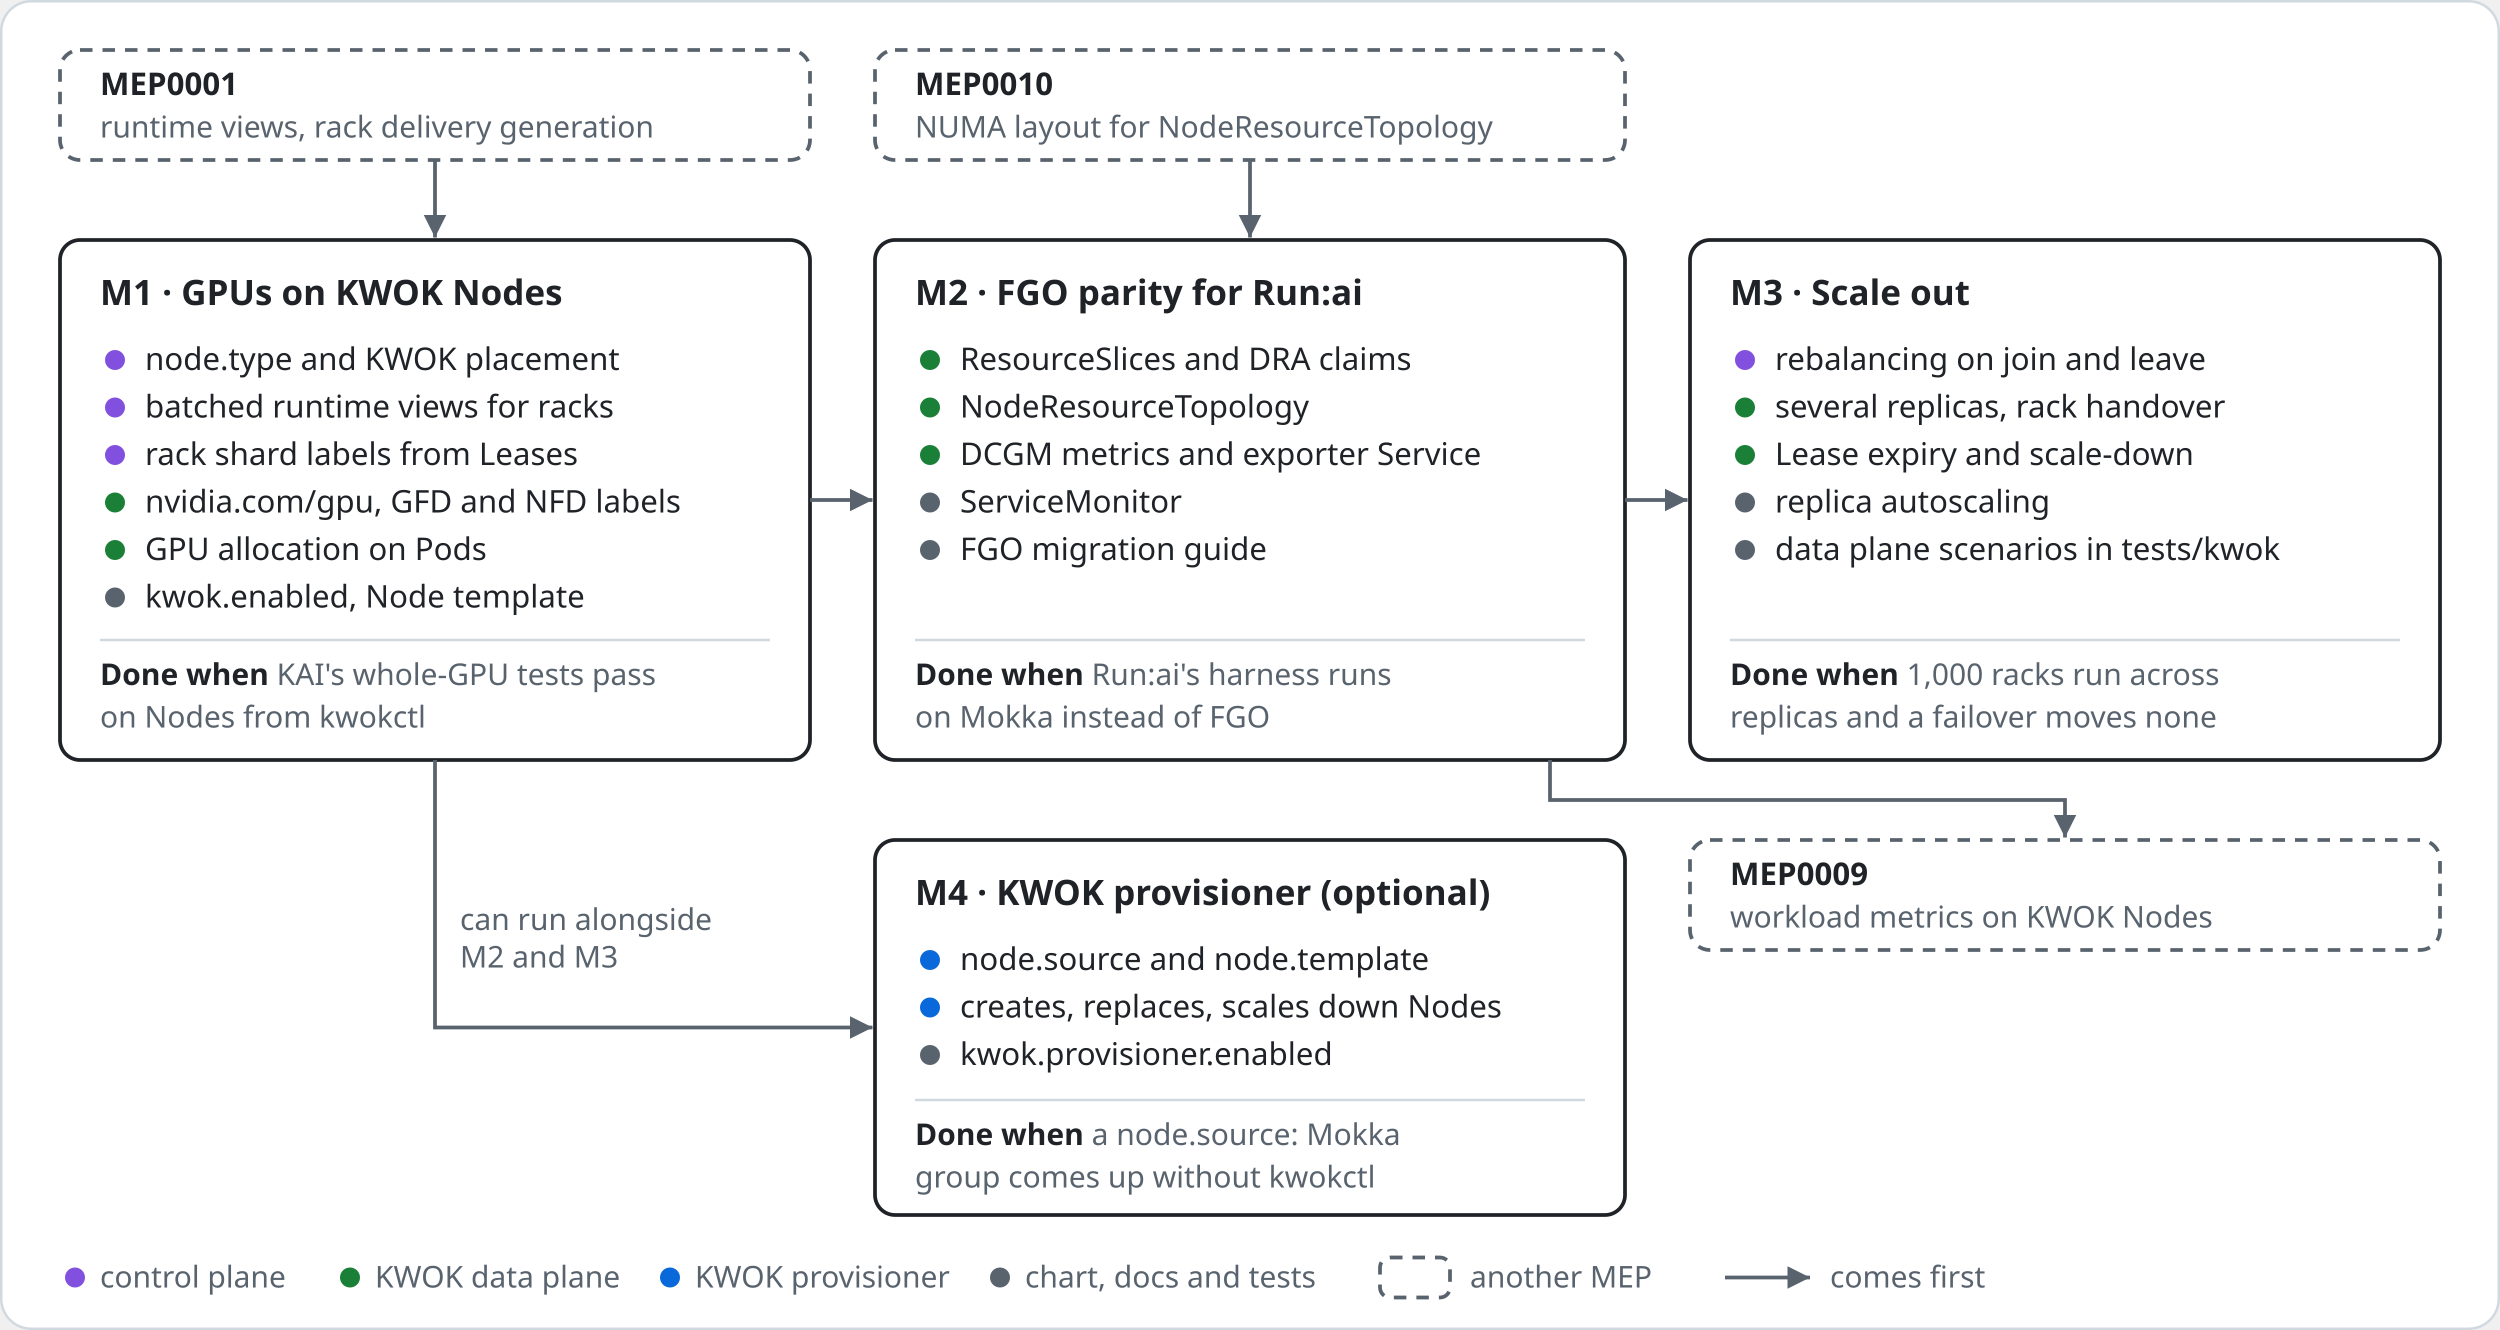
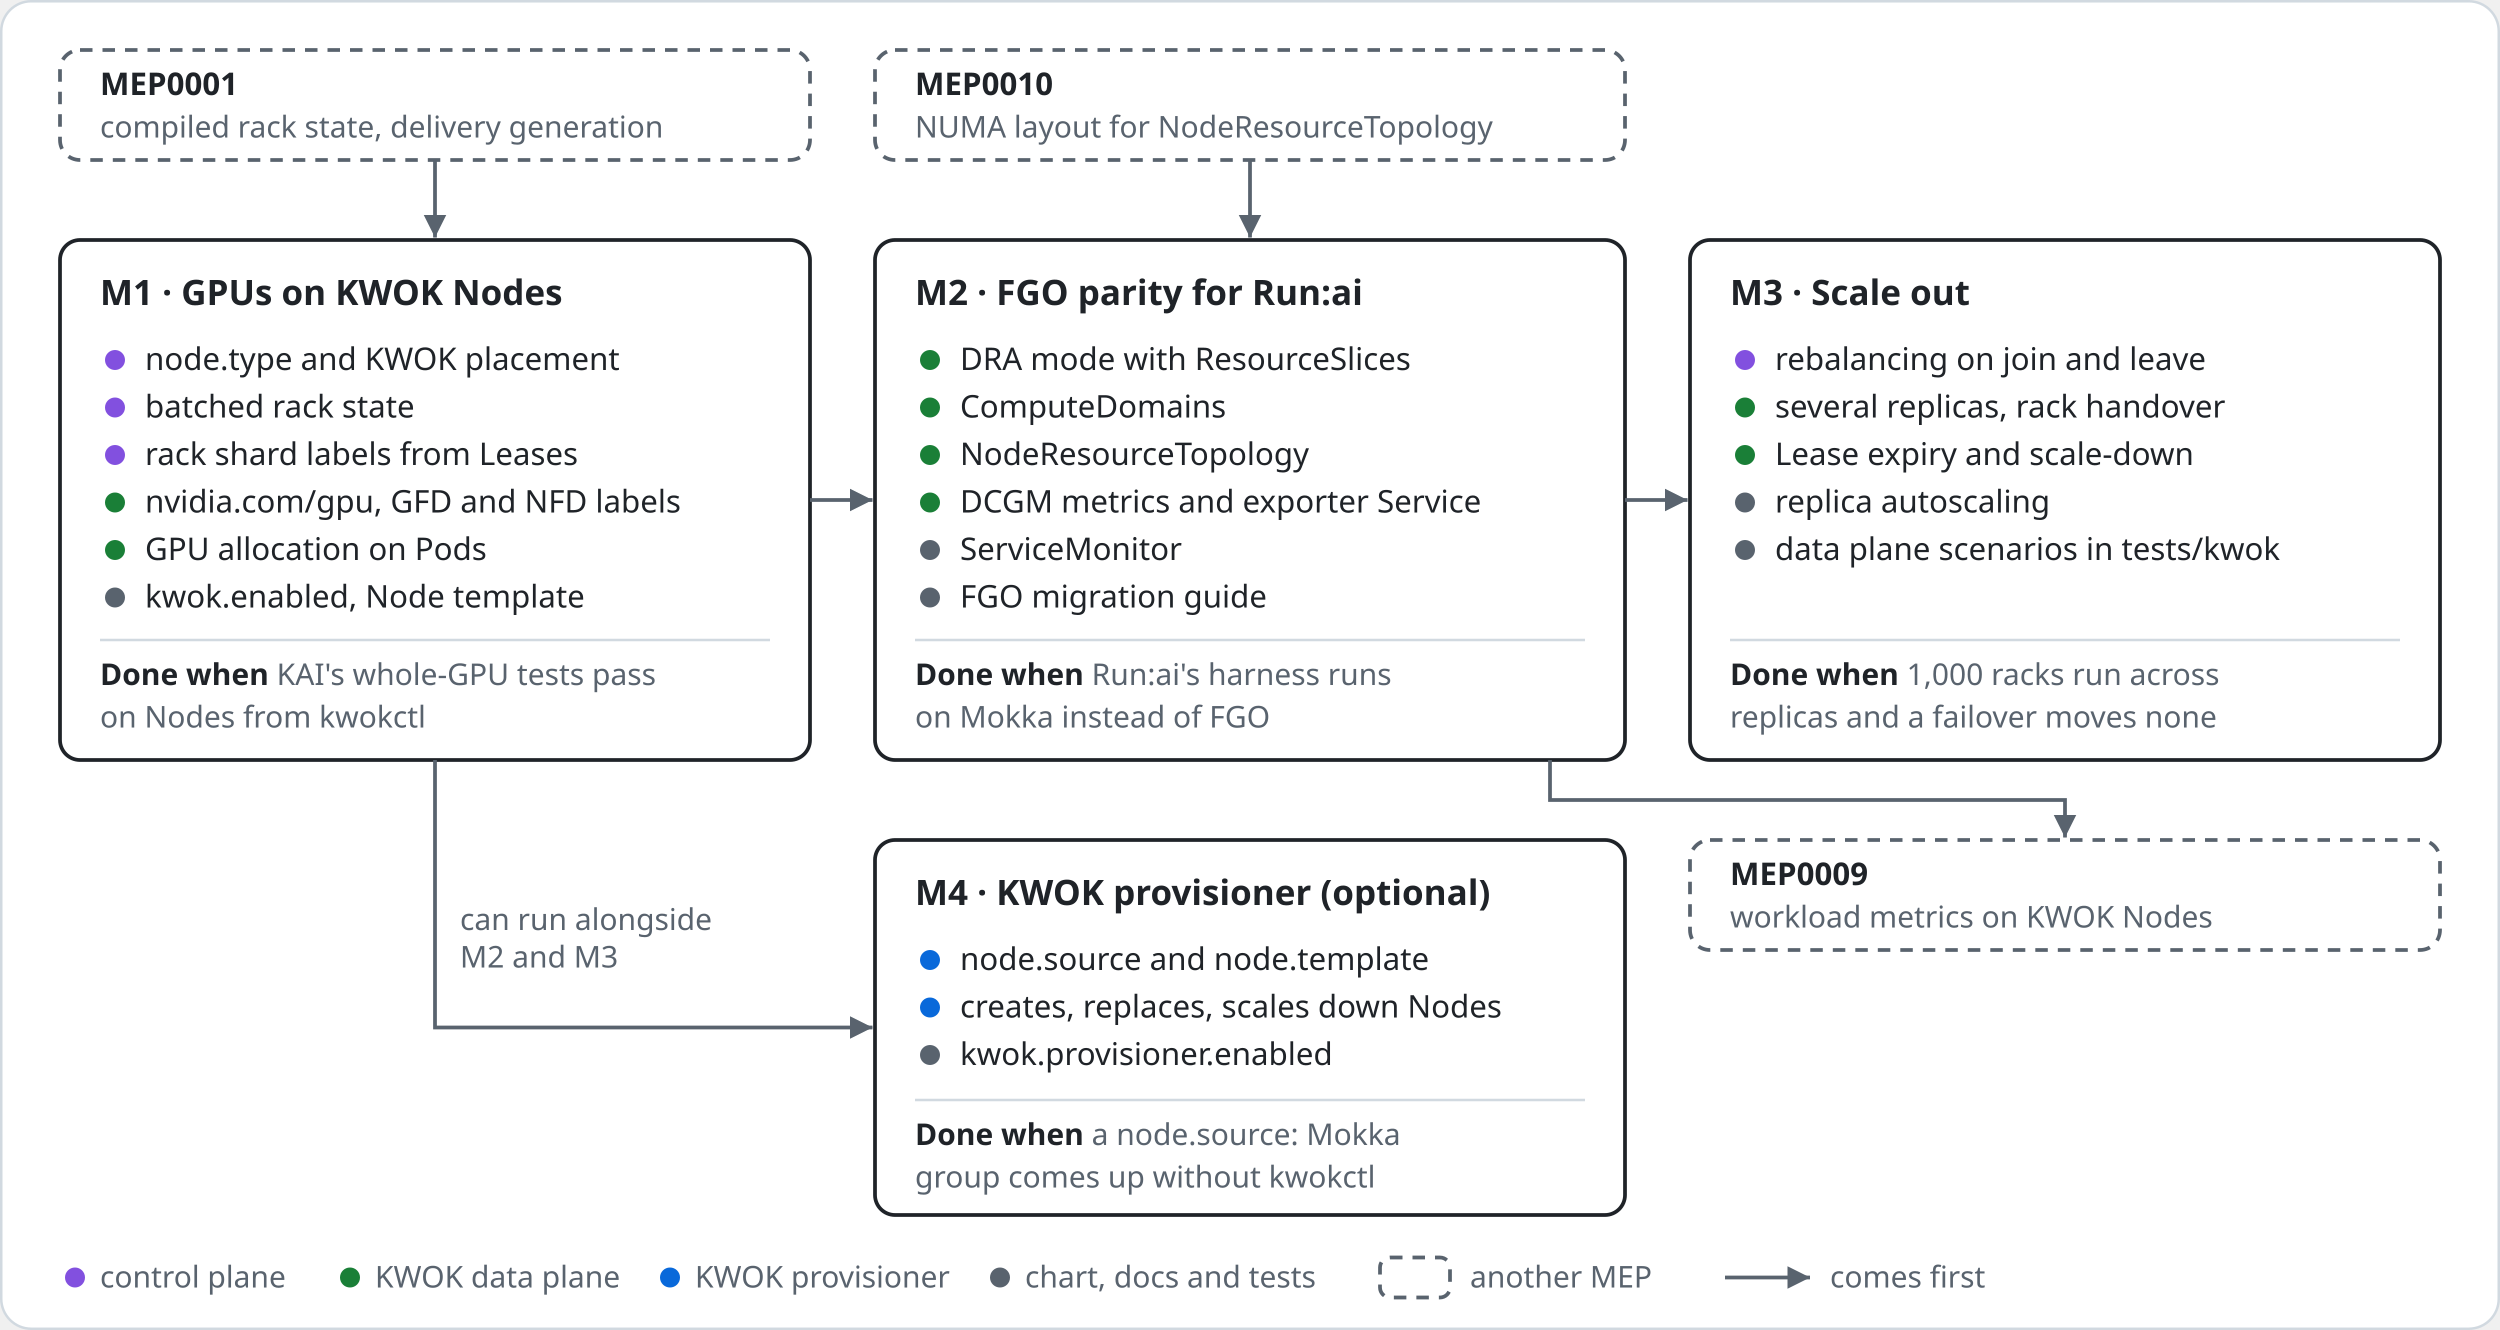
<svg xmlns="http://www.w3.org/2000/svg" viewBox="0 0 1000 532" width="1000" height="532" role="img" aria-labelledby="title desc">
  <style>
    .panel { fill: #ffffff; stroke: #d1d9e0; }
    text { font-family: -apple-system, BlinkMacSystemFont, "Segoe UI", "Noto Sans", Helvetica, Arial, sans-serif; fill: #1f2328; }
    .title { font-size: 14px; font-weight: 600; }
    .item { font-size: 12.5px; }
    .body { font-size: 12px; fill: #59636e; }
    .done { font-size: 12px; fill: #59636e; }
    .strong { font-weight: 600; fill: #1f2328; }
    .label { font-size: 12px; fill: #59636e; }
    .ms { fill: #ffffff; stroke: #1f2328; stroke-width: 1.5; }
    .ext { fill: #ffffff; stroke: #59636e; stroke-width: 1.5; stroke-dasharray: 5 4; }
    .rule { stroke: #d1d9e0; stroke-width: 1; }
    .wire { fill: none; stroke: #59636e; stroke-width: 1.5; }
    .head { fill: #59636e; }
    .cp { fill: #8250df; } .dp { fill: #1a7f37; } .prov { fill: #0969da; } .doc { fill: #59636e; }
    @media (prefers-color-scheme: dark) {
      .panel { fill: #0d1117; stroke: #3d444d; }
      text { fill: #f0f6fc; }
      .body, .done, .label { fill: #9198a1; }
      .strong { fill: #f0f6fc; }
      .ms { fill: #0d1117; stroke: #f0f6fc; }
      .ext { fill: #0d1117; stroke: #9198a1; }
      .rule { stroke: #3d444d; }
      .wire { stroke: #9198a1; }
      .head { fill: #9198a1; }
      .cp { fill: #ab7df8; } .dp { fill: #3fb950; } .prov { fill: #4493f8; } .doc { fill: #9198a1; }
    }
  </style>
  <defs>
    <marker id="arrow" viewBox="0 0 10 10" refX="10" refY="5" markerWidth="9" markerHeight="9" markerUnits="userSpaceOnUse" orient="auto">
      <path class="head" d="M0,0 L10,5 L0,10 z" />
    </marker>
  </defs>
  <rect class="panel" x="0.5" y="0.5" width="999" height="531" rx="12" />
  <rect class="ext" x="24" y="20" width="300" height="44" rx="8" />
  <text class="item strong" x="40" y="38">MEP0001</text>
-   <text class="body" x="40" y="55">runtime views, rack delivery generation</text>
+   <text class="body" x="40" y="55">compiled rack state, delivery generation</text>
  <path class="wire" d="M174,64 V95" marker-end="url(#arrow)" />
  <rect class="ext" x="350" y="20" width="300" height="44" rx="8" />
  <text class="item strong" x="366" y="38">MEP0010</text>
  <text class="body" x="366" y="55">NUMA layout for NodeResourceTopology</text>
  <path class="wire" d="M500,64 V95" marker-end="url(#arrow)" />
  <rect class="ms" x="24" y="96" width="300" height="208" rx="8" />
  <text class="title" x="40" y="122">M1 · GPUs on KWOK Nodes</text>
  <circle class="cp" cx="46" cy="144" r="4" />
  <text class="item" x="58" y="148">node.type and KWOK placement</text>
  <circle class="cp" cx="46" cy="163" r="4" />
-   <text class="item" x="58" y="167">batched runtime views for racks</text>
+   <text class="item" x="58" y="167">batched rack state</text>
  <circle class="cp" cx="46" cy="182" r="4" />
  <text class="item" x="58" y="186">rack shard labels from Leases</text>
  <circle class="dp" cx="46" cy="201" r="4" />
  <text class="item" x="58" y="205">nvidia.com/gpu, GFD and NFD labels</text>
  <circle class="dp" cx="46" cy="220" r="4" />
  <text class="item" x="58" y="224">GPU allocation on Pods</text>
  <circle class="doc" cx="46" cy="239" r="4" />
  <text class="item" x="58" y="243">kwok.enabled, Node template</text>
  <line class="rule" x1="40" y1="256" x2="308" y2="256" />
  <text class="done" x="40" y="274">
    <tspan class="strong">Done when</tspan> KAI's whole-GPU tests pass</text>
  <text class="done" x="40" y="291">on Nodes from kwokctl</text>
  <rect class="ms" x="350" y="96" width="300" height="208" rx="8" />
  <text class="title" x="366" y="122">M2 · FGO parity for Run:ai</text>
  <circle class="dp" cx="372" cy="144" r="4" />
-   <text class="item" x="384" y="148">ResourceSlices and DRA claims</text>
+   <text class="item" x="384" y="148">DRA mode with ResourceSlices</text>
  <circle class="dp" cx="372" cy="163" r="4" />
-   <text class="item" x="384" y="167">NodeResourceTopology</text>
+   <text class="item" x="384" y="167">ComputeDomains</text>
  <circle class="dp" cx="372" cy="182" r="4" />
-   <text class="item" x="384" y="186">DCGM metrics and exporter Service</text>
-   <circle class="doc" cx="372" cy="201" r="4" />
-   <text class="item" x="384" y="205">ServiceMonitor</text>
+   <text class="item" x="384" y="186">NodeResourceTopology</text>
+   <circle class="dp" cx="372" cy="201" r="4" />
+   <text class="item" x="384" y="205">DCGM metrics and exporter Service</text>
  <circle class="doc" cx="372" cy="220" r="4" />
-   <text class="item" x="384" y="224">FGO migration guide</text>
+   <text class="item" x="384" y="224">ServiceMonitor</text>
+   <circle class="doc" cx="372" cy="239" r="4" />
+   <text class="item" x="384" y="243">FGO migration guide</text>
  <line class="rule" x1="366" y1="256" x2="634" y2="256" />
  <text class="done" x="366" y="274">
    <tspan class="strong">Done when</tspan> Run:ai's harness runs</text>
  <text class="done" x="366" y="291">on Mokka instead of FGO</text>
  <rect class="ms" x="676" y="96" width="300" height="208" rx="8" />
  <text class="title" x="692" y="122">M3 · Scale out</text>
  <circle class="cp" cx="698" cy="144" r="4" />
  <text class="item" x="710" y="148">rebalancing on join and leave</text>
  <circle class="dp" cx="698" cy="163" r="4" />
  <text class="item" x="710" y="167">several replicas, rack handover</text>
  <circle class="dp" cx="698" cy="182" r="4" />
  <text class="item" x="710" y="186">Lease expiry and scale-down</text>
  <circle class="doc" cx="698" cy="201" r="4" />
  <text class="item" x="710" y="205">replica autoscaling</text>
  <circle class="doc" cx="698" cy="220" r="4" />
  <text class="item" x="710" y="224">data plane scenarios in tests/kwok</text>
  <line class="rule" x1="692" y1="256" x2="960" y2="256" />
  <text class="done" x="692" y="274">
    <tspan class="strong">Done when</tspan> 1,000 racks run across</text>
  <text class="done" x="692" y="291">replicas and a failover moves none</text>
  <path class="wire" d="M324,200 H349" marker-end="url(#arrow)" />
  <path class="wire" d="M650,200 H675" marker-end="url(#arrow)" />
  <path class="wire" d="M174,304 V411 H349" marker-end="url(#arrow)" />
  <text class="label" x="184" y="372">can run alongside</text>
  <text class="label" x="184" y="387">M2 and M3</text>
  <rect class="ms" x="350" y="336" width="300" height="150" rx="8" />
  <text class="title" x="366" y="362">M4 · KWOK provisioner (optional)</text>
  <circle class="prov" cx="372" cy="384" r="4" />
  <text class="item" x="384" y="388">node.source and node.template</text>
  <circle class="prov" cx="372" cy="403" r="4" />
  <text class="item" x="384" y="407">creates, replaces, scales down Nodes</text>
  <circle class="doc" cx="372" cy="422" r="4" />
  <text class="item" x="384" y="426">kwok.provisioner.enabled</text>
  <line class="rule" x1="366" y1="440" x2="634" y2="440" />
  <text class="done" x="366" y="458">
    <tspan class="strong">Done when</tspan> a node.source: Mokka</text>
  <text class="done" x="366" y="475">group comes up without kwokctl</text>
  <path class="wire" d="M620,304 V320 H826 V335" marker-end="url(#arrow)" />
  <rect class="ext" x="676" y="336" width="300" height="44" rx="8" />
  <text class="item strong" x="692" y="354">MEP0009</text>
  <text class="body" x="692" y="371">workload metrics on KWOK Nodes</text>
  <circle class="cp" cx="30" cy="511" r="4" />
  <text class="label" x="40" y="515">control plane</text>
  <circle class="dp" cx="140" cy="511" r="4" />
  <text class="label" x="150" y="515">KWOK data plane</text>
  <circle class="prov" cx="268" cy="511" r="4" />
  <text class="label" x="278" y="515">KWOK provisioner</text>
  <circle class="doc" cx="400" cy="511" r="4" />
  <text class="label" x="410" y="515">chart, docs and tests</text>
  <rect class="ext" x="552" y="503" width="28" height="16" rx="4" />
  <text class="label" x="588" y="515">another MEP</text>
  <path class="wire" d="M690,511 H724" marker-end="url(#arrow)" />
  <text class="label" x="732" y="515">comes first</text>
</svg>
